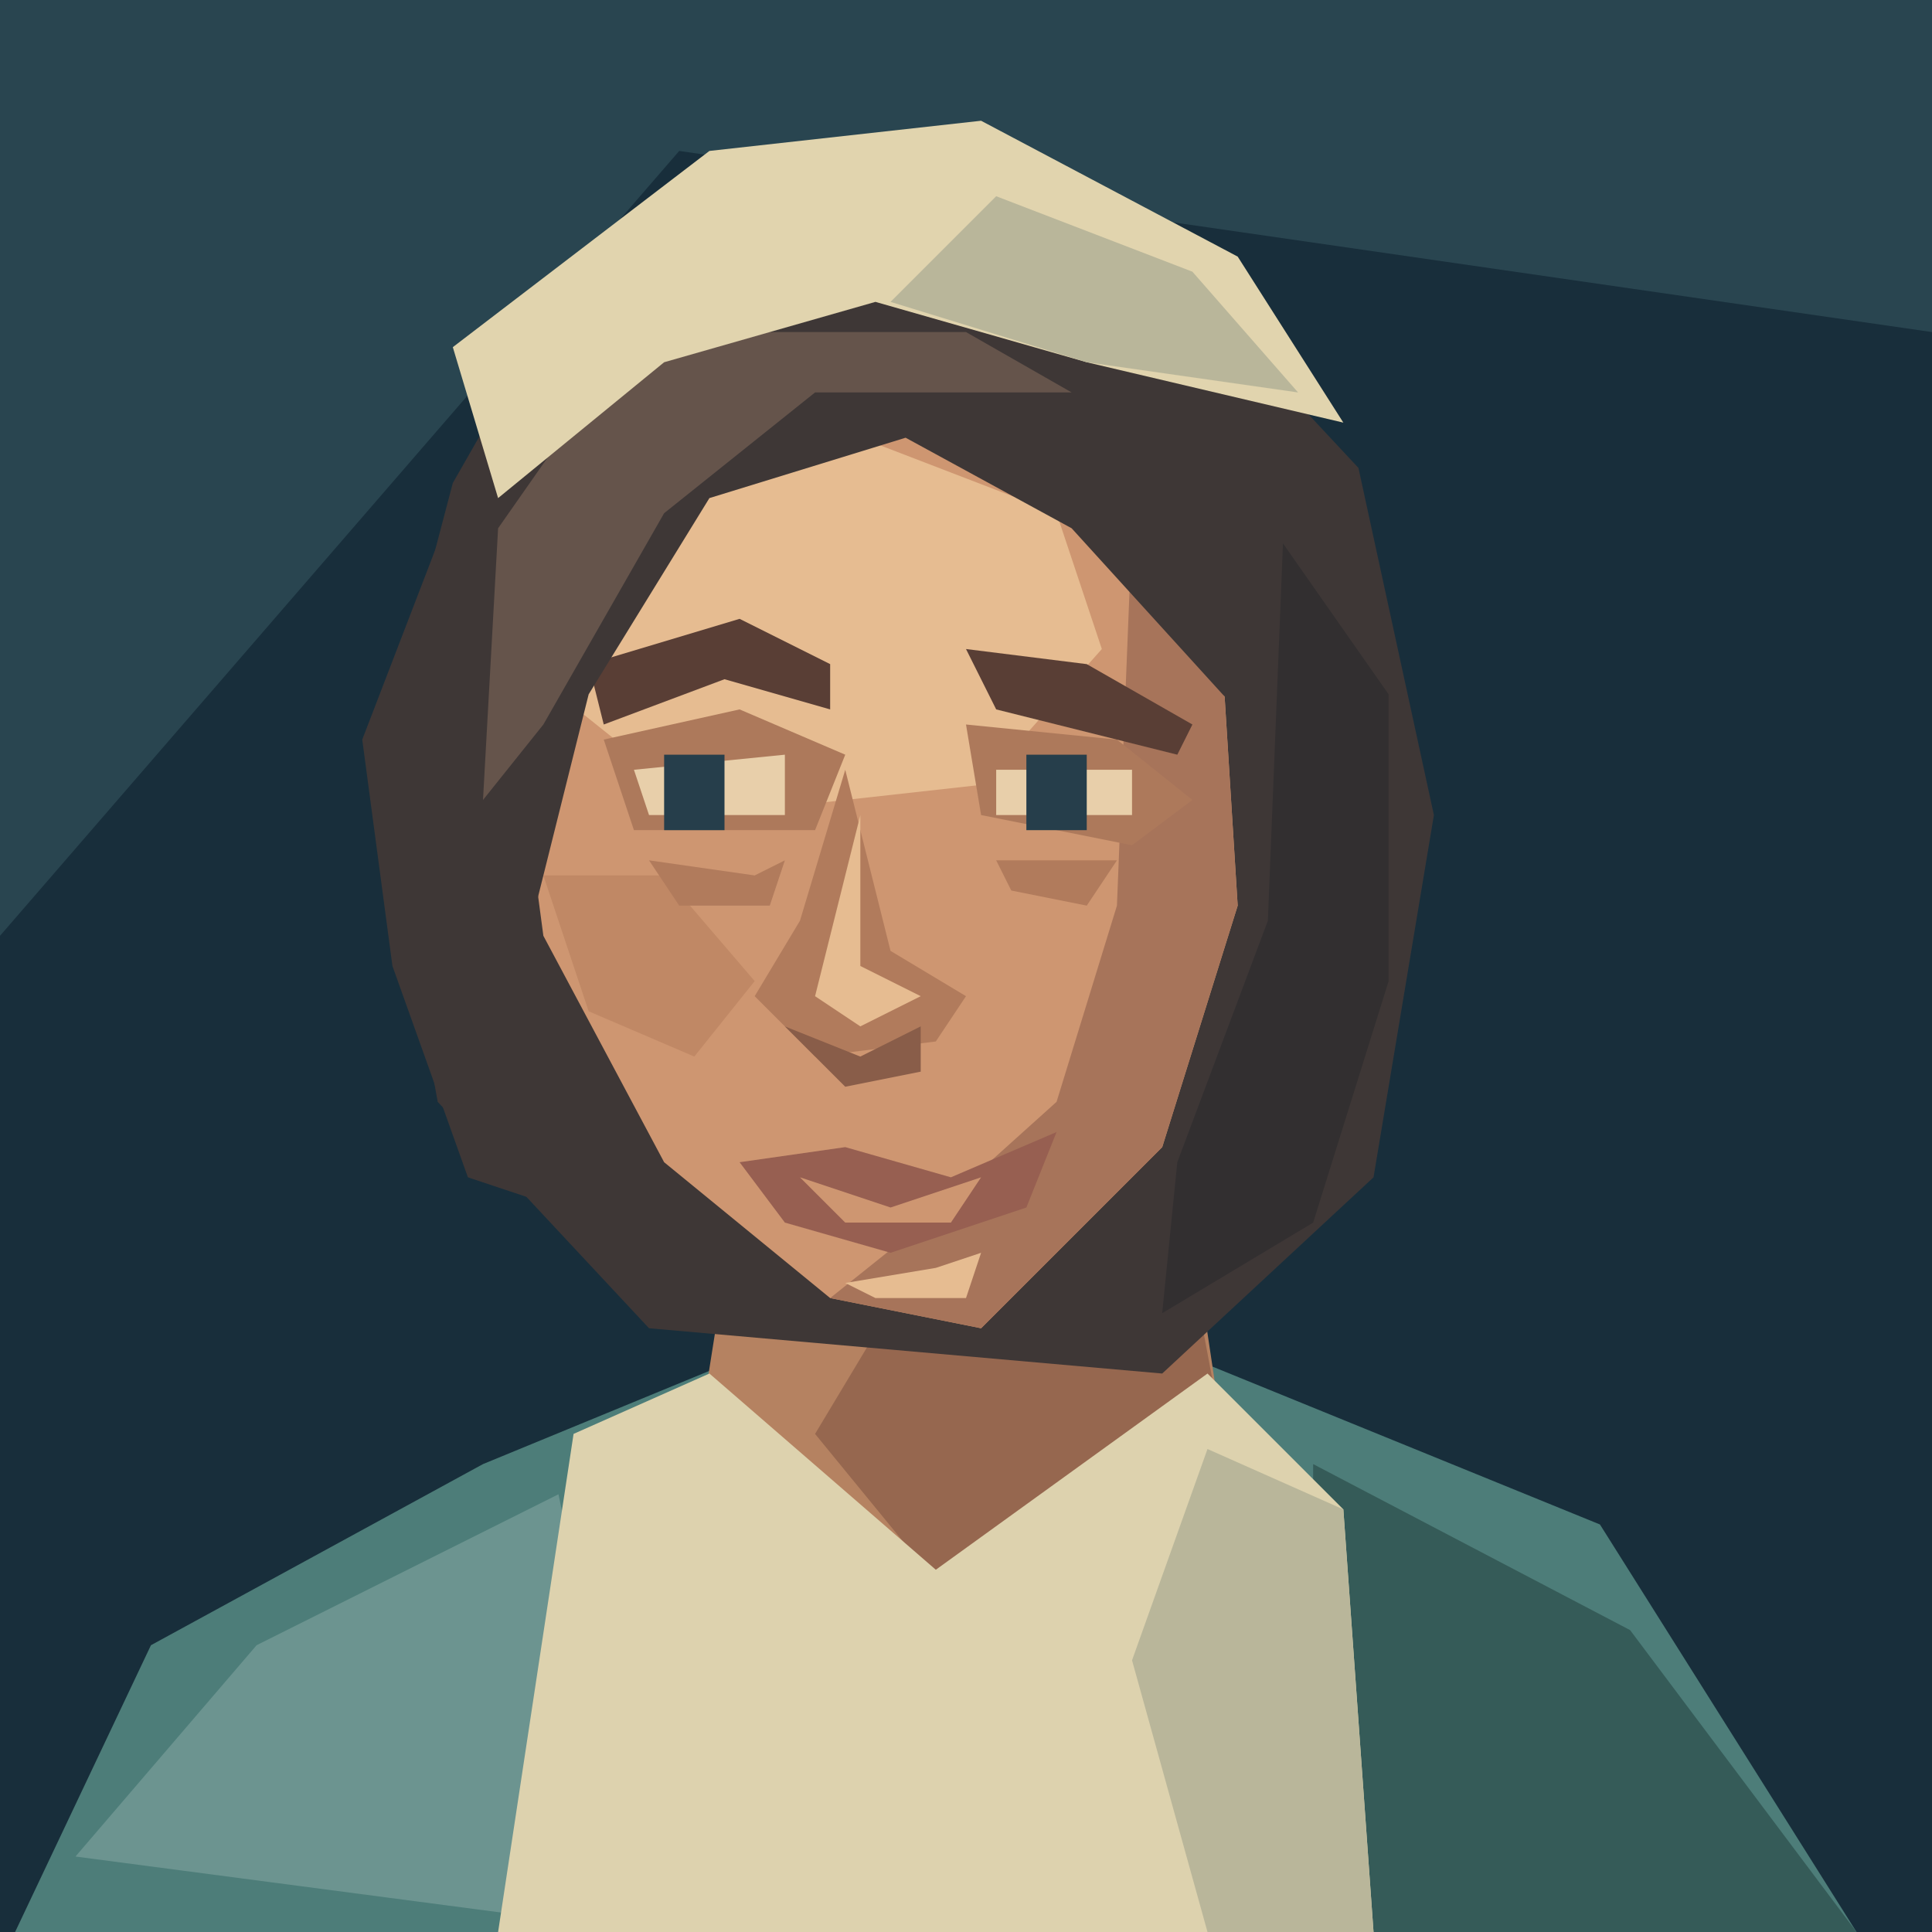
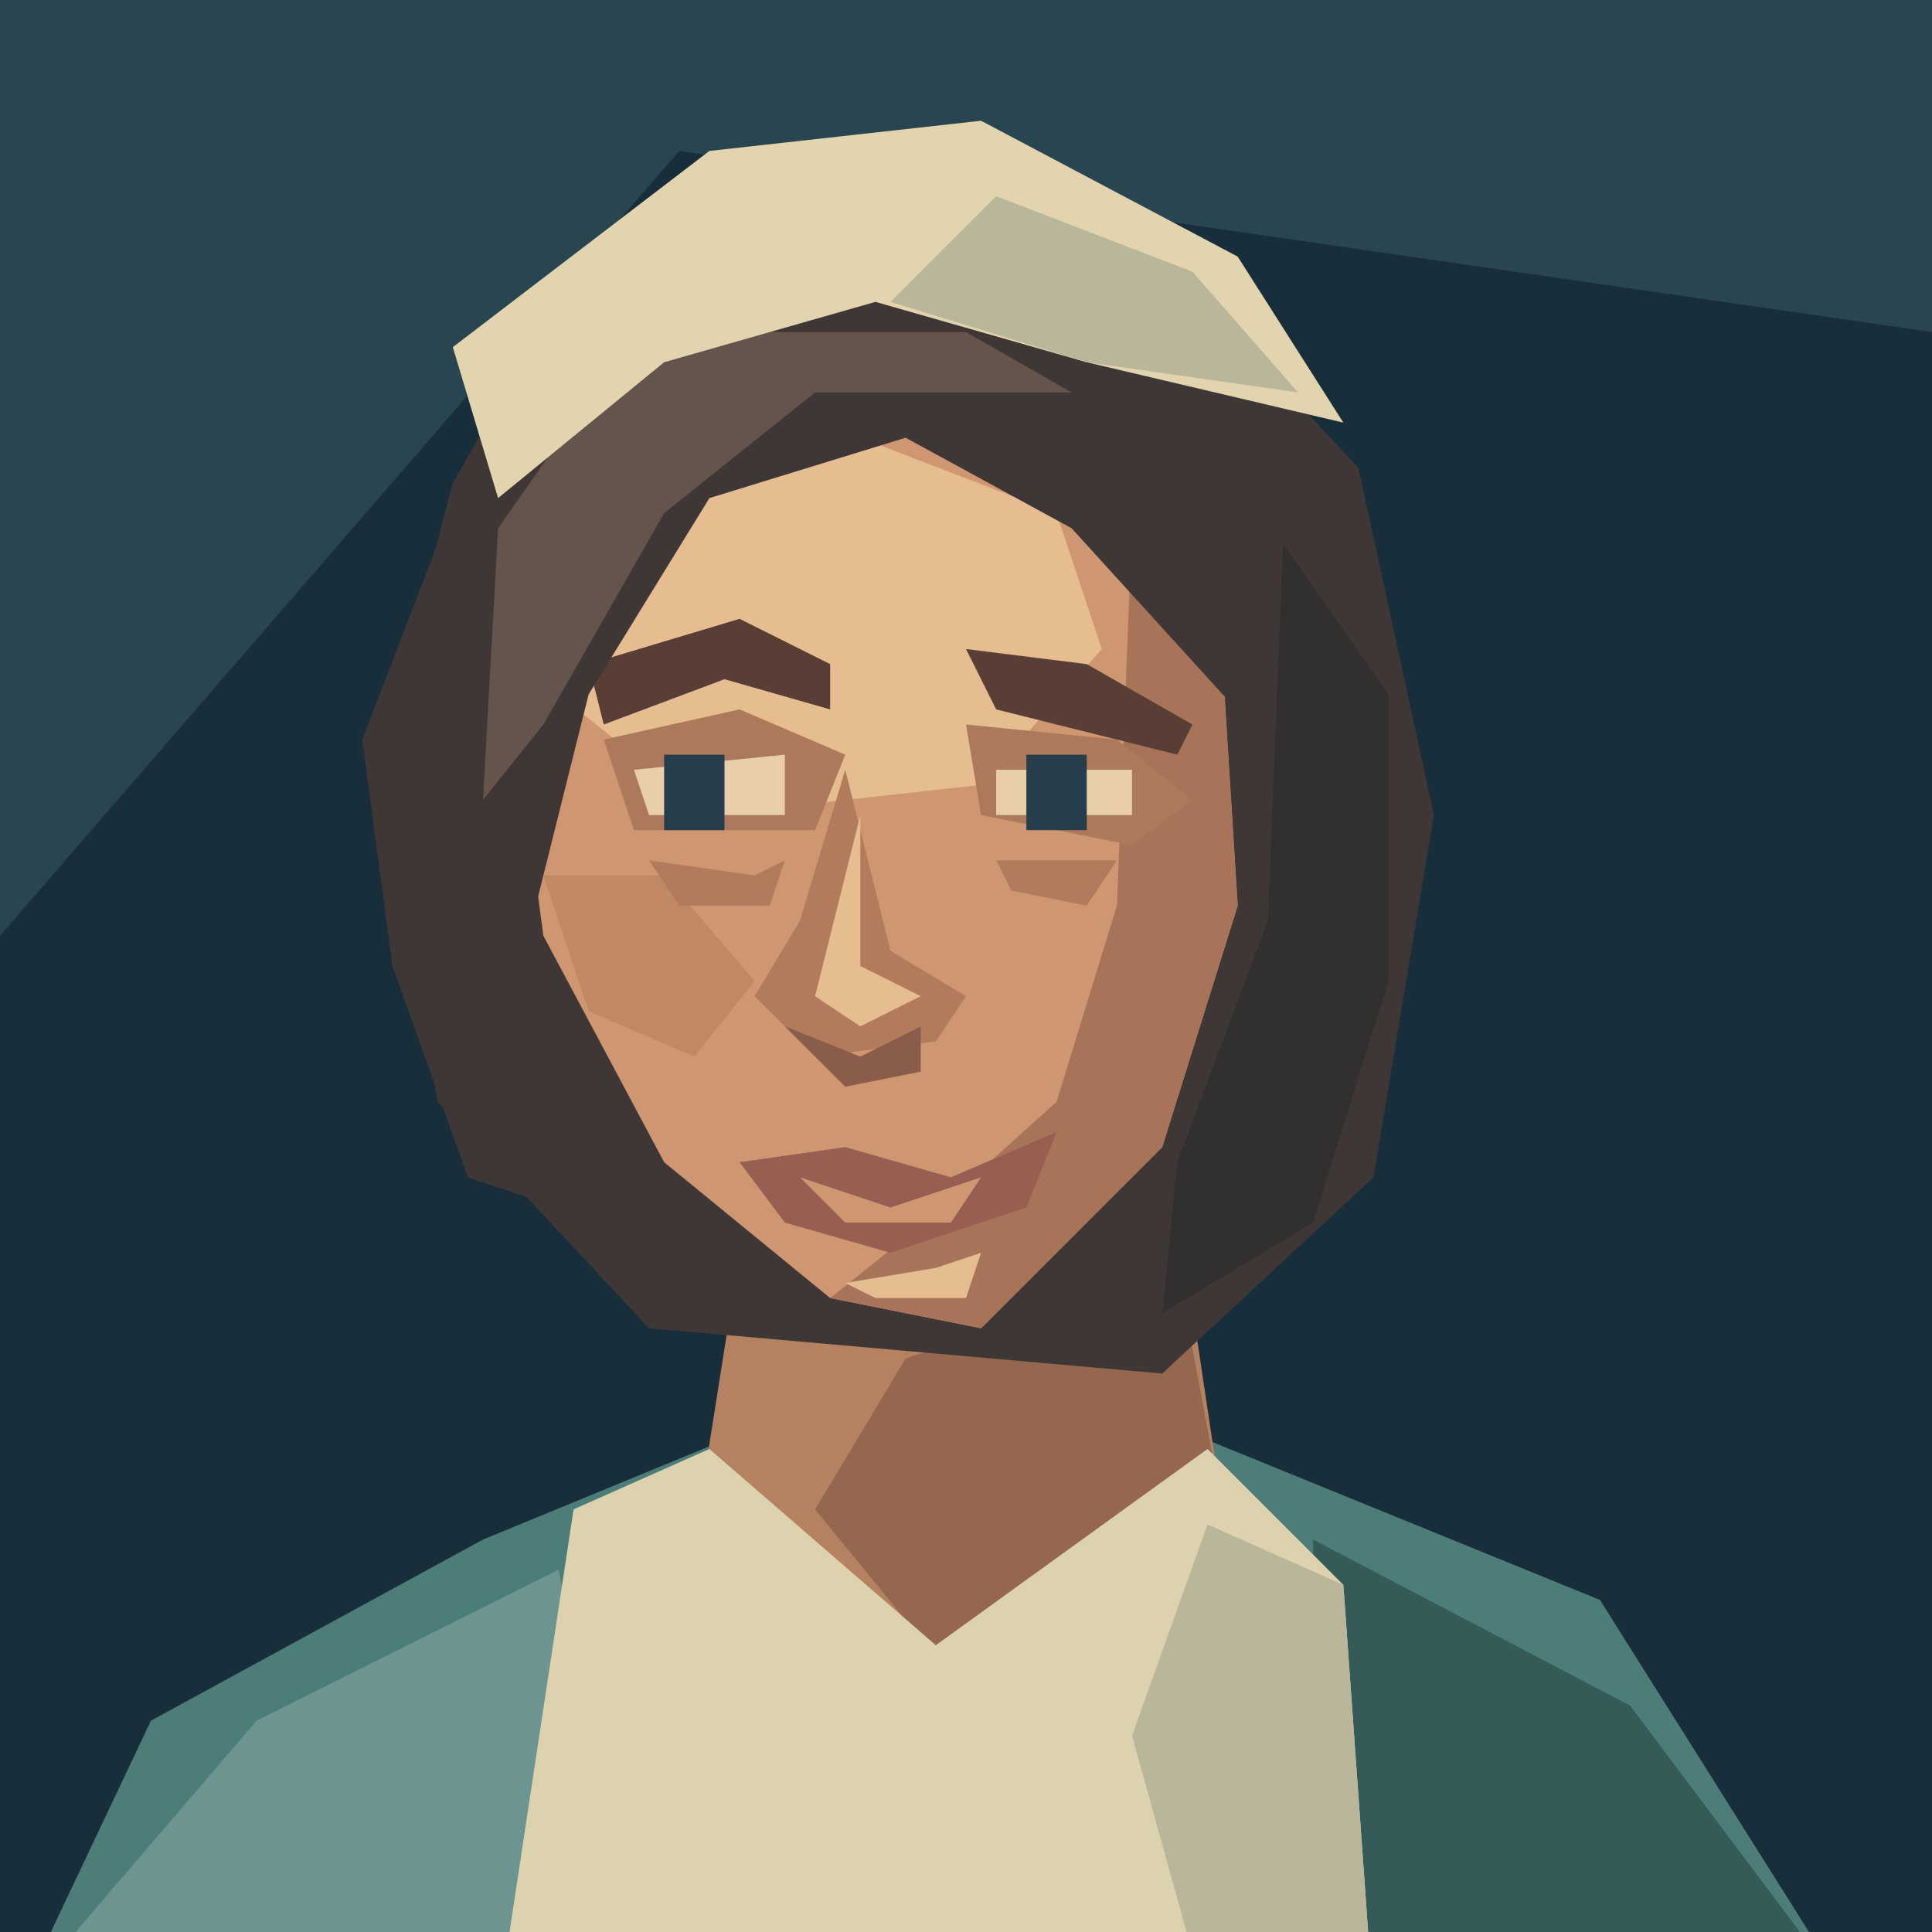
<svg xmlns="http://www.w3.org/2000/svg" width="128" height="128" viewBox="0 0 128 128">
  <path d="M0 0H128V128H0Z" fill="#182e3b" />
  <path d="M0 0H128V22L45 10L0 62Z" fill="#294550" />
-   <path d="M1 128L10 109 32 97 49 90H79L106 101 123 128Z" fill="#4d7d79" />
-   <path d="M5 123L17 109 37 99 43 128Z" fill="#6c9490" />
-   <path d="M87 97L108 108 123 128H87Z" fill="#355b58" />
-   <path d="M49 78L46 97 62 109 81 95 78 75Z" fill="#b58261" />
-   <path d="M60 85L78 79 81 95 63 106 54 95Z" fill="#96674f" />
-   <path d="M38 95L47 91 62 104 80 91 89 100 91 128H33Z" fill="#ddd2ae" />
-   <path d="M80 96L89 100 91 128H80L75 110Z" fill="#b9b69a" />
+   <g transform="translate(0 5)" data-part="shoulders-and-neck">
+     <path d="M1 128L10 109 32 97 49 90H79L106 101 123 128Z" fill="#4d7d79" />
+     <path d="M5 123L17 109 37 99 43 128Z" fill="#6c9490" />
+     <path d="M87 97L108 108 123 128H87Z" fill="#355b58" />
+     <path d="M49 78L46 97 62 109 81 95 78 75Z" fill="#b58261" />
+     <path d="M60 85L78 79 81 95 63 106 54 95Z" fill="#96674f" />
+     <path d="M38 95L47 91 62 104 80 91 89 100 91 128H33Z" fill="#ddd2ae" />
+     <path d="M80 96L89 100 91 128H80L75 110Z" fill="#b9b69a" />
+   </g>
  <path d="M30 32L38 18 56 12 76 16 90 31 95 54 91 78 77 91 43 88 29 73 25 51Z" fill="#3e3736" />
  <path d="M43 32L59 26 73 32 81 44 82 60 77 76 65 88 55 86 44 77 36 62 34 47Z" fill="#ce9671" />
  <path d="M43 34L57 29 70 34 73 43 65 52 47 54 37 46Z" fill="#e6bc91" />
  <path d="M75 35L81 44 82 60 77 76 65 88 55 86 60 82 70 73 74 60Z" fill="#a7745a" />
  <path d="M36 58L44 58 50 65 46 70 39 67Z" fill="#c08865" />
  <path d="M40 49L49 47 56 50 54 55 42 55Z M64 48L74 49 79 53 75 56 65 54Z" fill="#ad795b" />
  <path d="M39 44L49 41 55 44 55 47 48 45 40 48Z M64 43L72 44 79 48 78 50 66 47Z" fill="#593e35" />
  <path d="M42 51L52 50 52 54H43Z M66 51H75V54H66Z" fill="#e8cfaa" />
  <path d="M44 50H48V55H44Z M68 50H72V55H68Z" fill="#263e4b" />
  <path d="M56 51L53 61 50 66 54 70 62 69 64 66 59 63Z" fill="#b17b5c" />
  <path d="M57 54L57 64 61 66 57 68 54 66Z" fill="#e6bc91" />
  <path d="M52 68L57 70 61 68 61 71 56 72Z" fill="#895d49" />
  <path d="M43 57L50 58 52 57 51 60 45 60Z M66 57H74L72 60 67 59Z" fill="#b17b5c" />
  <path d="M49 77L56 76 63 78 70 75 68 80 59 83 52 81Z" fill="#975f51" />
  <path d="M53 78L59 80 65 78 63 81H56Z" fill="#ce9671" />
  <path d="M56 85L62 84 65 83 64 86H58Z" fill="#e6bc91" />
  <path d="M29 36L37 23 48 18 66 18 82 28 91 42 88 53 81 46 71 35 60 29 47 33 39 46 35 62 37 80 31 78 26 64 24 49Z" fill="#3e3736" />
  <path d="M33 35L40 25 49 22 64 22 71 26 54 26 44 34 36 48 32 53Z" fill="#65544b" />
  <path d="M85 36L92 46 92 65 87 81 77 87 78 77 84 61Z" fill="#322f30" />
  <path d="M30 23L47 10 65 8 82 17 89 28 72 24 58 20 44 24 33 33Z" fill="#e1d4ae" />
  <path d="M66 13L79 18 86 26 72 24 59 20Z" fill="#b9b69a" />
</svg>
